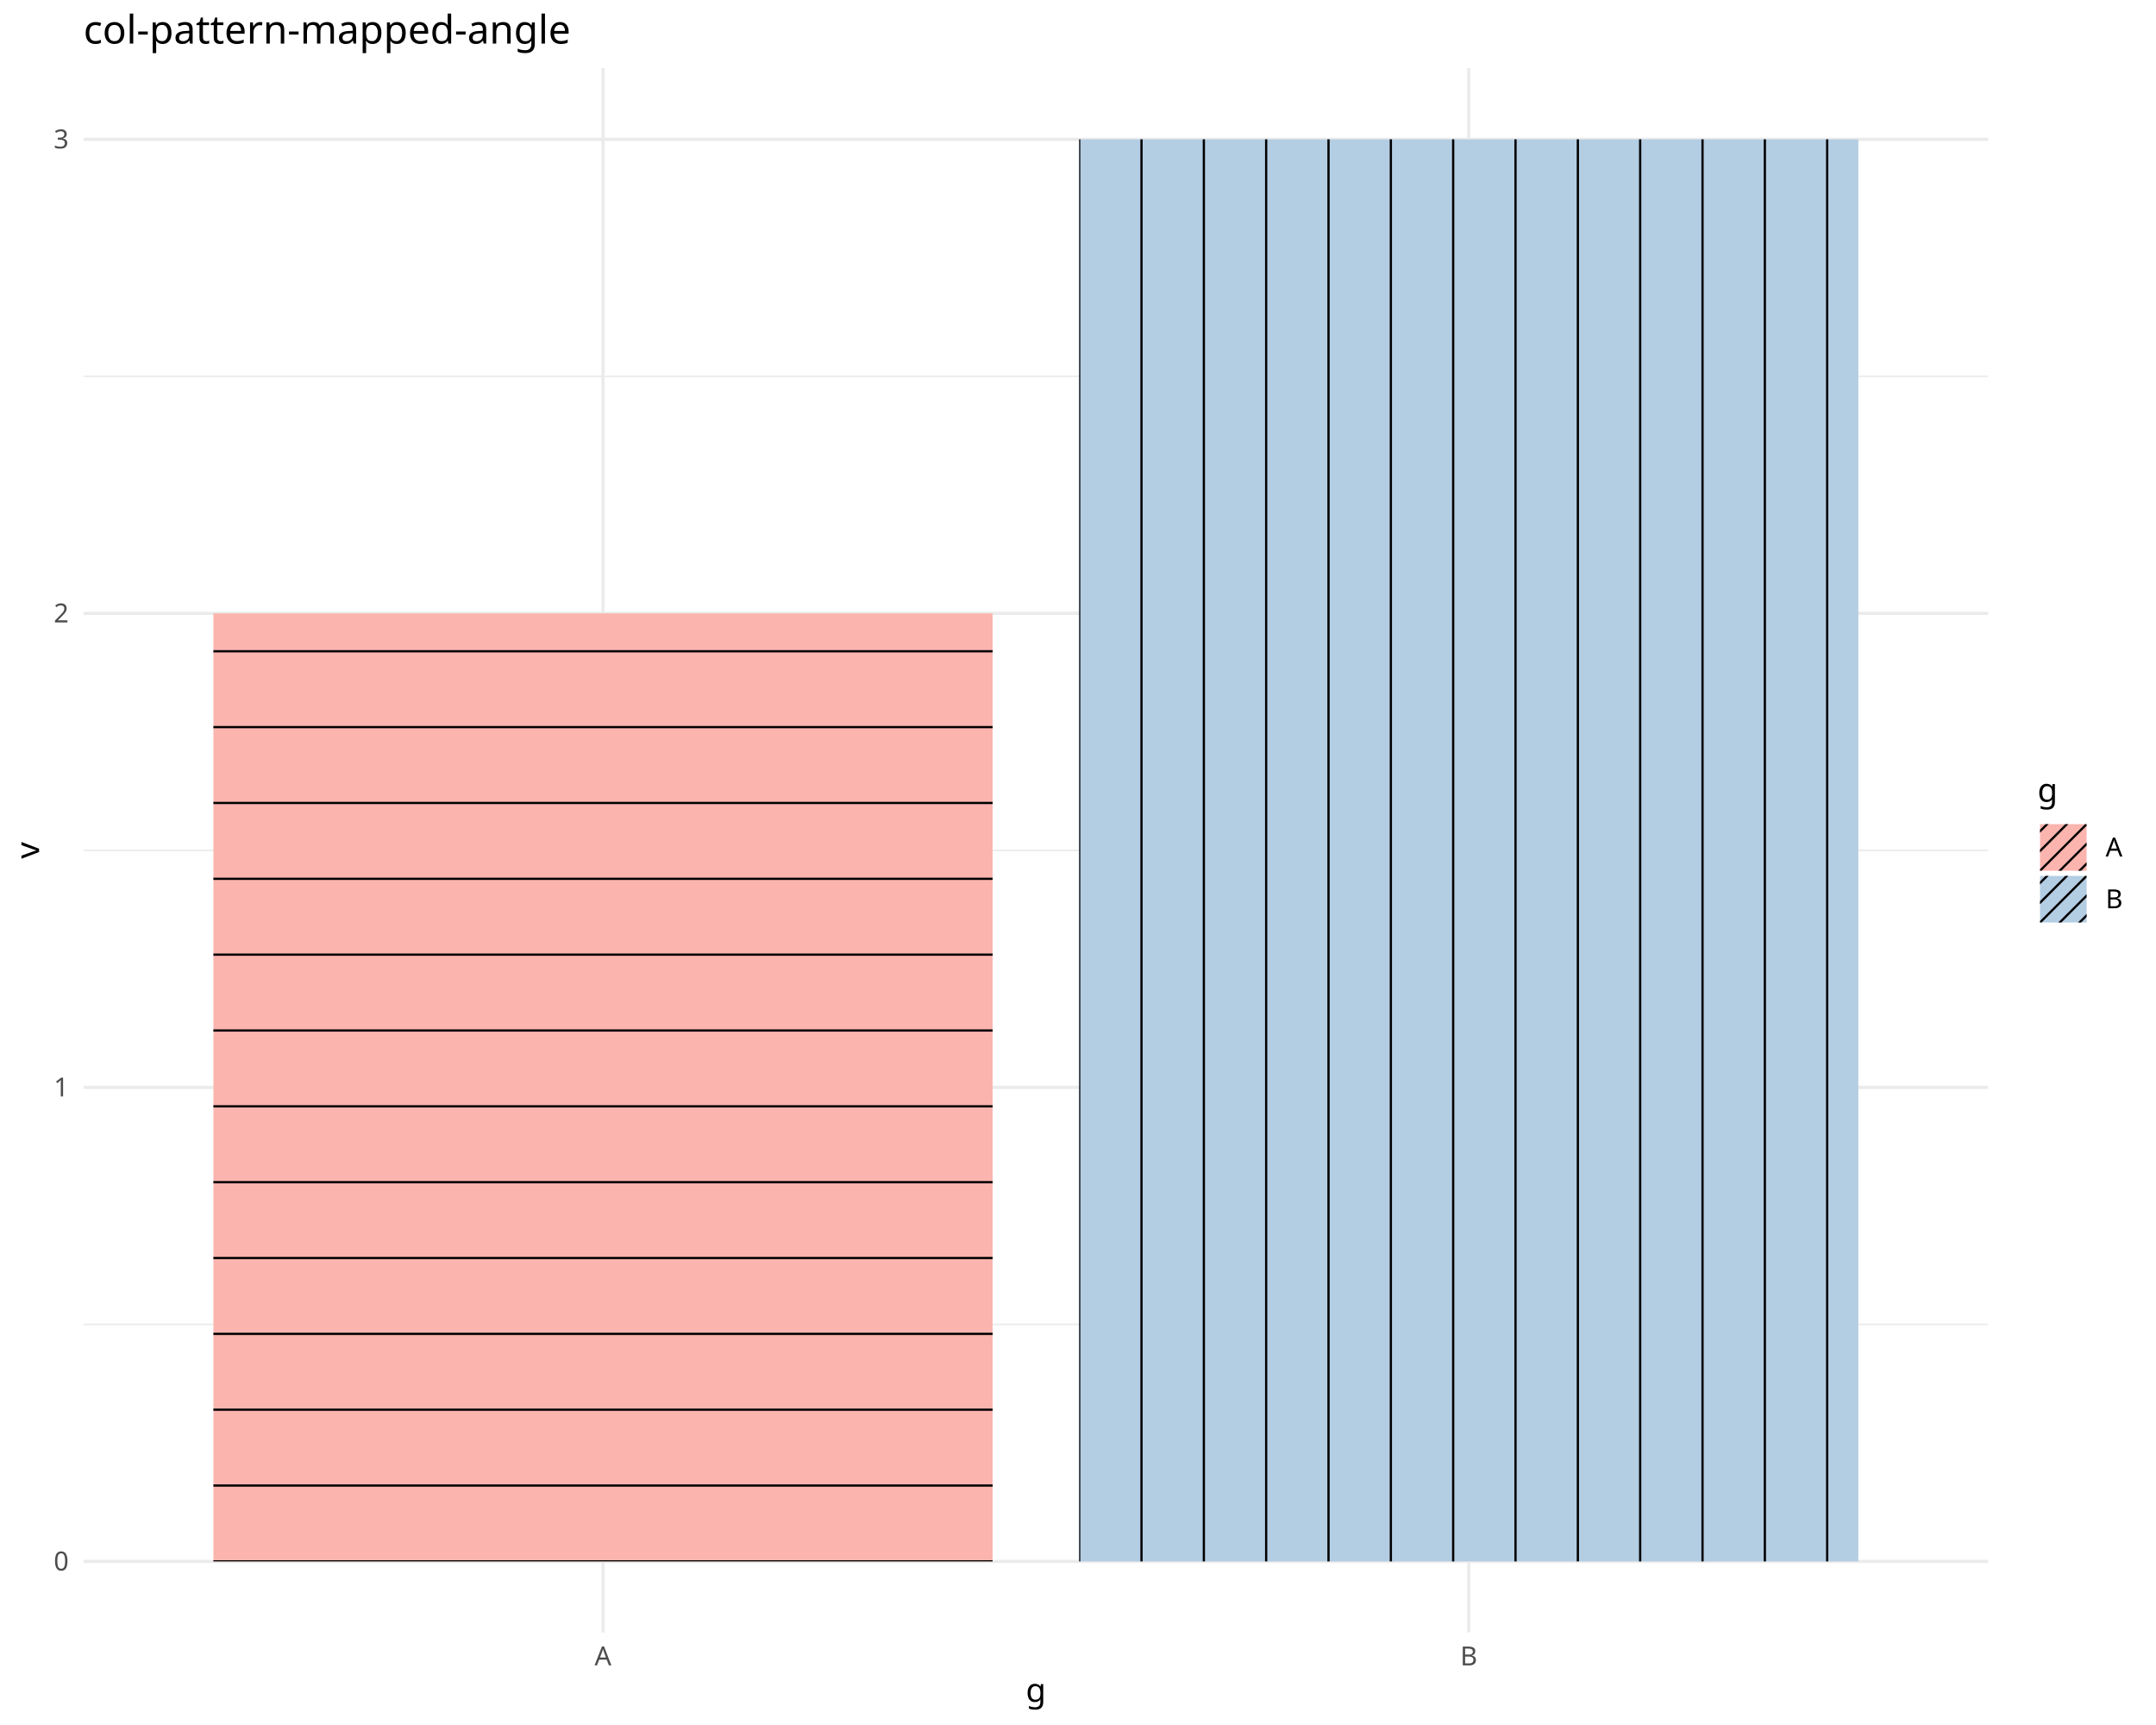
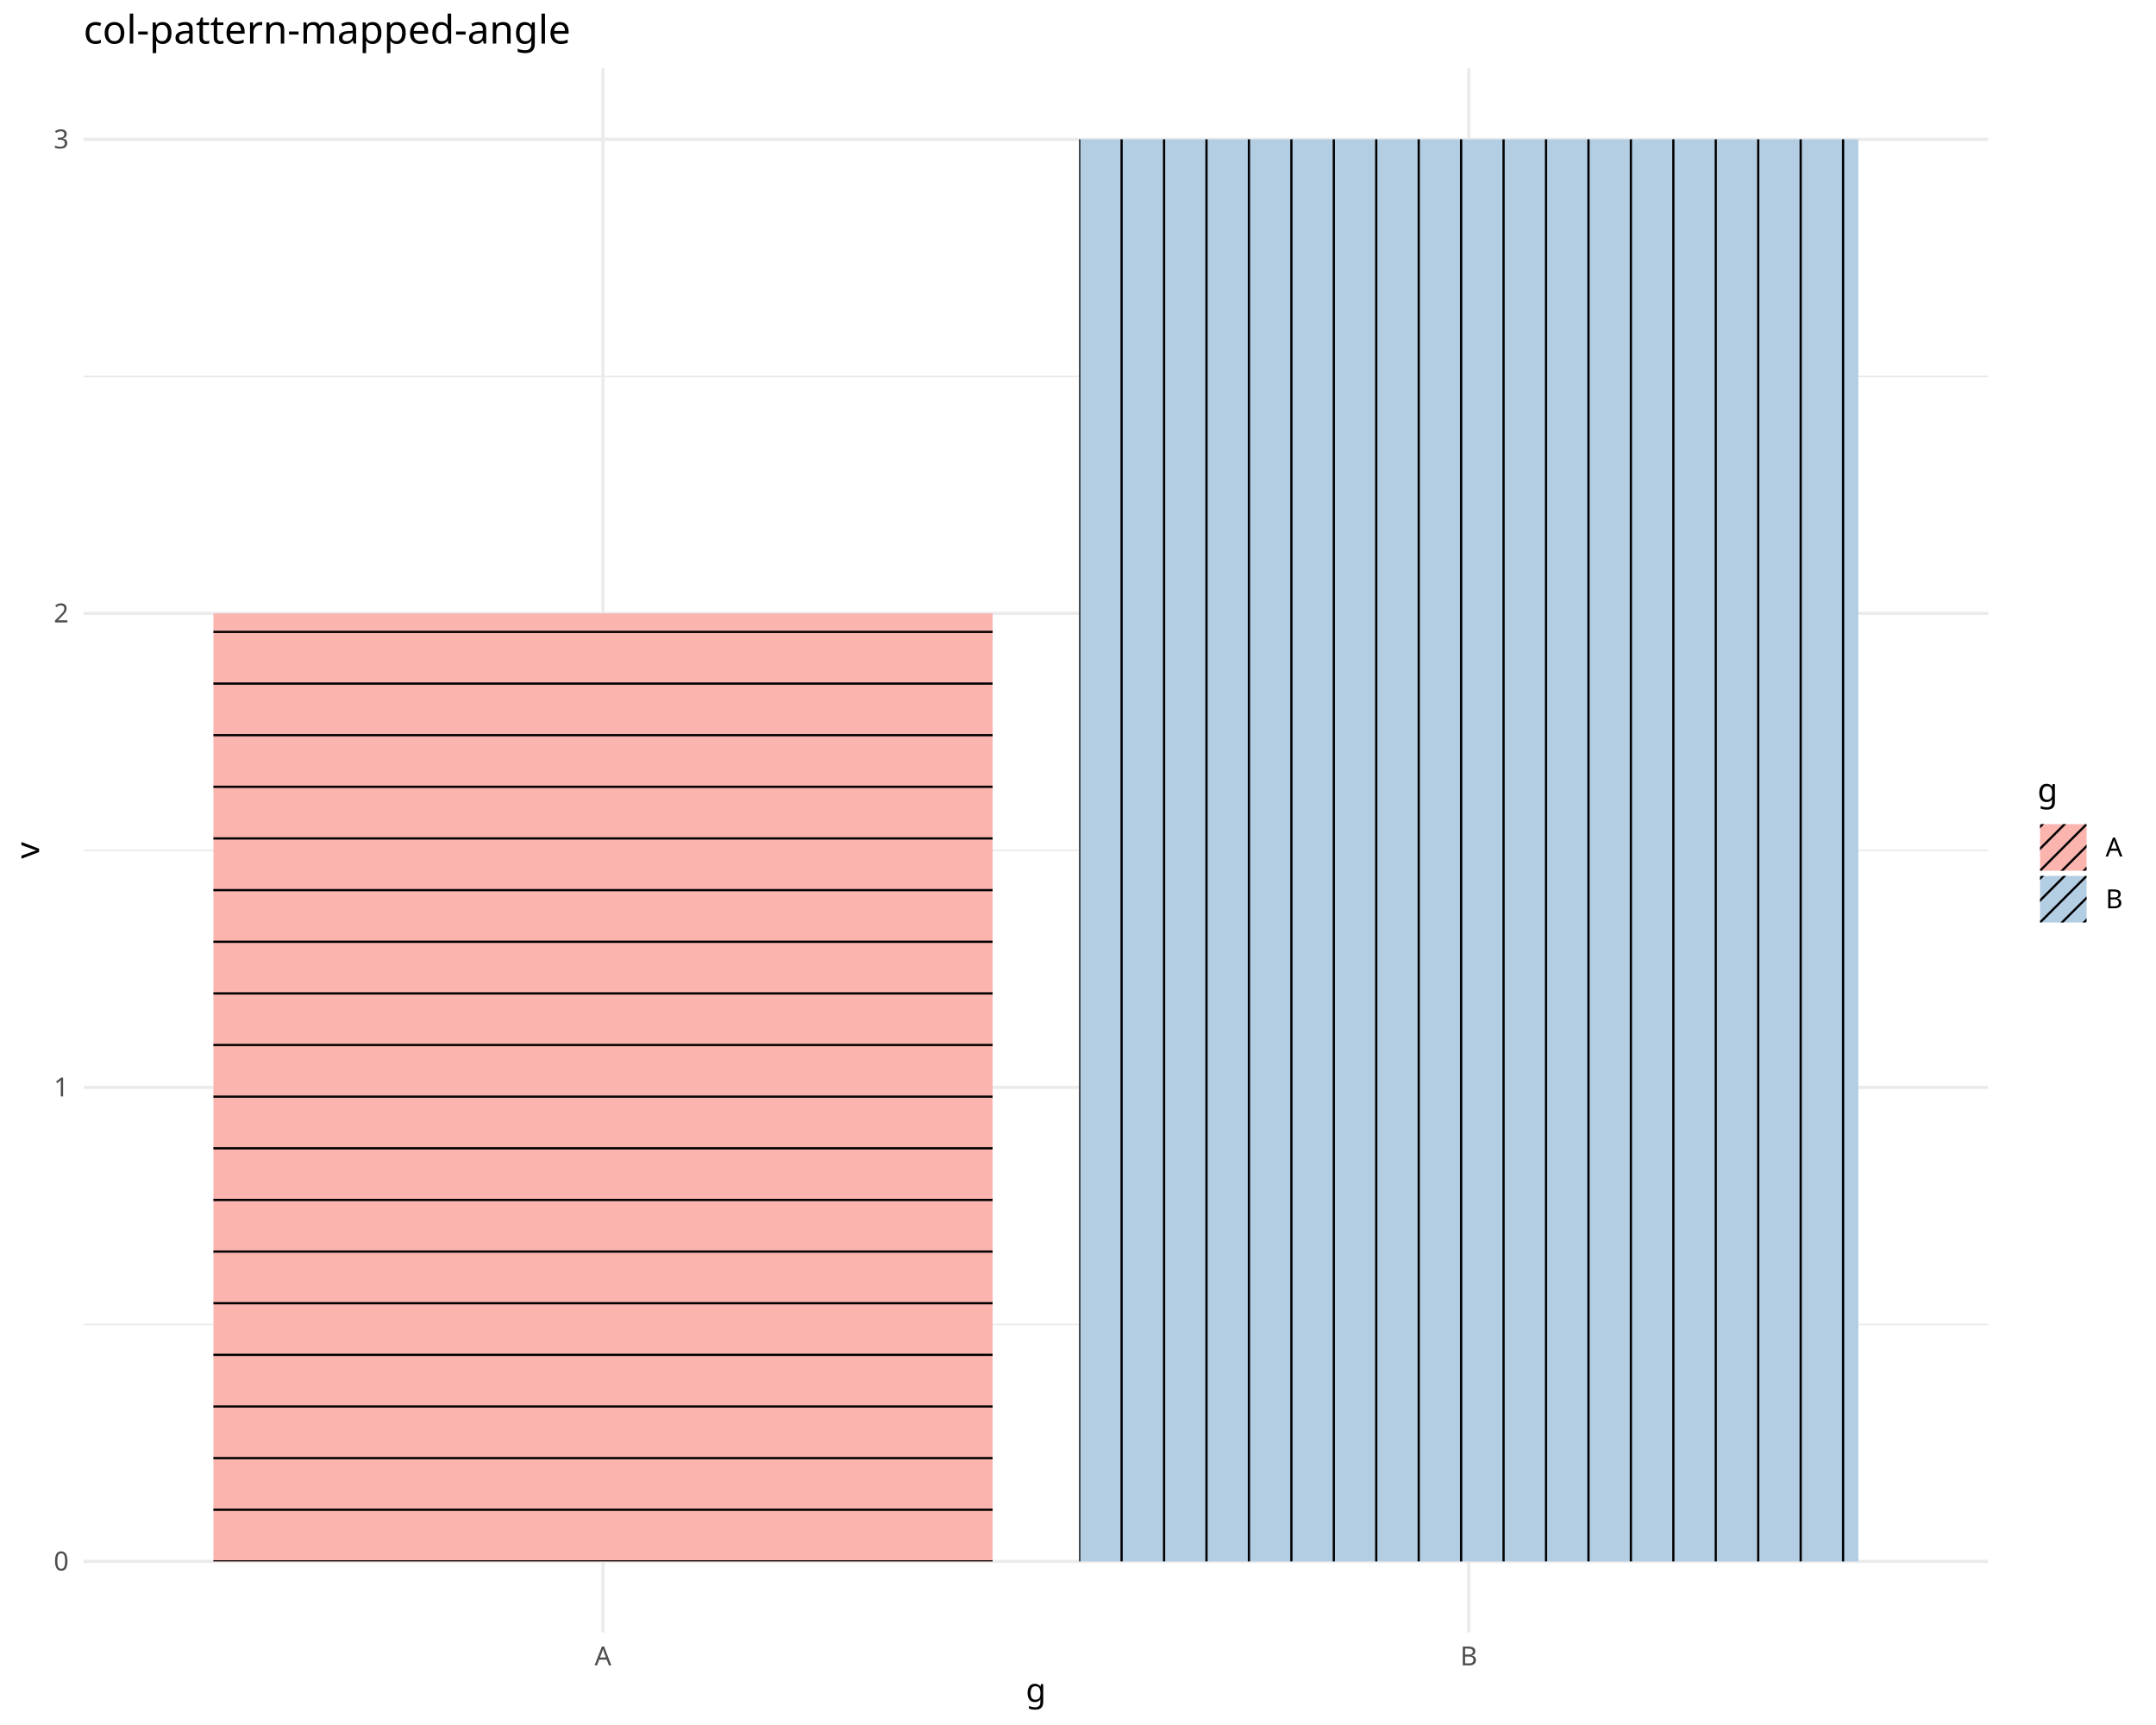
<svg xmlns="http://www.w3.org/2000/svg" class="svglite" data-engine-version="2.0" width="720.00pt" height="576.00pt" viewBox="0 0 720.00 576.00">
  <defs>
    <style type="text/css">
    .svglite line, .svglite polyline, .svglite polygon, .svglite path, .svglite rect, .svglite circle {
      fill: none;
      stroke: #000000;
      stroke-linecap: round;
      stroke-linejoin: round;
      stroke-miterlimit: 10.00;
    }
  </style>
  </defs>
  <rect width="100%" height="100%" style="stroke: none; fill: #FFFFFF;" />
  <defs>
    <clipPath id="cpMC4wMHw3MjAuMDB8MC4wMHw1NzYuMDA=">
      <rect x="0.00" y="0.00" width="720.00" height="576.00" />
    </clipPath>
  </defs>
  <g clip-path="url(#cpMC4wMHw3MjAuMDB8MC4wMHw1NzYuMDA=)">
    <rect x="0.00" y="0.00" width="720.00" height="576.00" style="stroke-width: 1.07; stroke: none; fill: #FFFFFF;" />
  </g>
  <defs>
    <clipPath id="cpMjcuOTB8NjYzLjk3fDIyLjc4fDU0NS4xMQ==">
      <rect x="27.90" y="22.78" width="636.07" height="522.33" />
    </clipPath>
  </defs>
  <g clip-path="url(#cpMjcuOTB8NjYzLjk3fDIyLjc4fDU0NS4xMQ==)">
    <polyline points="27.90,442.23 663.97,442.23 " style="stroke-width: 0.53; stroke: #EBEBEB; stroke-linecap: butt;" />
    <polyline points="27.90,283.95 663.97,283.95 " style="stroke-width: 0.53; stroke: #EBEBEB; stroke-linecap: butt;" />
    <polyline points="27.90,125.67 663.97,125.67 " style="stroke-width: 0.53; stroke: #EBEBEB; stroke-linecap: butt;" />
    <polyline points="27.90,521.37 663.97,521.37 " style="stroke-width: 1.07; stroke: #EBEBEB; stroke-linecap: butt;" />
    <polyline points="27.90,363.09 663.97,363.09 " style="stroke-width: 1.07; stroke: #EBEBEB; stroke-linecap: butt;" />
    <polyline points="27.90,204.81 663.97,204.81 " style="stroke-width: 1.07; stroke: #EBEBEB; stroke-linecap: butt;" />
    <polyline points="27.90,46.53 663.97,46.53 " style="stroke-width: 1.07; stroke: #EBEBEB; stroke-linecap: butt;" />
    <polyline points="201.37,545.11 201.37,22.78 " style="stroke-width: 1.07; stroke: #EBEBEB; stroke-linecap: butt;" />
    <polyline points="490.50,545.11 490.50,22.78 " style="stroke-width: 1.07; stroke: #EBEBEB; stroke-linecap: butt;" />
    <rect x="71.27" y="204.81" width="260.21" height="316.56" style="stroke-width: 1.07; stroke: none; fill: #FBB4AE;" />
    <rect x="360.39" y="46.53" width="260.21" height="474.84" style="stroke-width: 1.07; stroke: none; fill: #B3CDE3;" />
  </g>
  <defs>
    <clipPath id="cpNzEuMjd8MzMxLjQ4fDIwNC44MXw1MjEuMzc=">
      <rect x="71.27" y="204.81" width="260.21" height="316.56" />
    </clipPath>
  </defs>
  <g clip-path="url(#cpNzEuMjd8MzMxLjQ4fDIwNC44MXw1MjEuMzc=)">
-     <polyline points="-188.94,1027.87 591.69,1027.87 " style="stroke-width: 0.75;" />
-     <polyline points="-188.94,1002.55 591.69,1002.55 " style="stroke-width: 0.75;" />
-     <polyline points="-188.94,977.22 591.69,977.22 " style="stroke-width: 0.75;" />
-     <polyline points="-188.94,951.90 591.69,951.90 " style="stroke-width: 0.75;" />
-     <polyline points="-188.94,926.57 591.69,926.57 " style="stroke-width: 0.75;" />
-     <polyline points="-188.94,901.25 591.69,901.25 " style="stroke-width: 0.75;" />
-     <polyline points="-188.94,875.92 591.69,875.92 " style="stroke-width: 0.75;" />
-     <polyline points="-188.94,850.60 591.69,850.60 " style="stroke-width: 0.75;" />
-     <polyline points="-188.94,825.27 591.69,825.27 " style="stroke-width: 0.75;" />
-     <polyline points="-188.94,799.95 591.69,799.95 " style="stroke-width: 0.75;" />
-     <polyline points="-188.94,774.62 591.69,774.62 " style="stroke-width: 0.75;" />
-     <polyline points="-188.94,749.30 591.69,749.30 " style="stroke-width: 0.75;" />
-     <polyline points="-188.94,723.97 591.69,723.97 " style="stroke-width: 0.75;" />
-     <polyline points="-188.94,698.65 591.69,698.65 " style="stroke-width: 0.75;" />
-     <polyline points="-188.94,673.32 591.69,673.32 " style="stroke-width: 0.75;" />
-     <polyline points="-188.94,648.00 591.69,648.00 " style="stroke-width: 0.75;" />
-     <polyline points="-188.94,622.67 591.69,622.67 " style="stroke-width: 0.75;" />
-     <polyline points="-188.94,597.35 591.69,597.35 " style="stroke-width: 0.75;" />
-     <polyline points="-188.94,572.02 591.69,572.02 " style="stroke-width: 0.75;" />
-     <polyline points="-188.94,546.70 591.69,546.70 " style="stroke-width: 0.75;" />
+     <polyline points="-188.94,1004.16 591.69,1004.16 " style="stroke-width: 0.75;" />
+     <polyline points="-188.94,986.92 591.69,986.92 " style="stroke-width: 0.75;" />
+     <polyline points="-188.94,969.68 591.69,969.68 " style="stroke-width: 0.75;" />
+     <polyline points="-188.94,952.43 591.69,952.43 " style="stroke-width: 0.75;" />
+     <polyline points="-188.94,935.19 591.69,935.19 " style="stroke-width: 0.75;" />
+     <polyline points="-188.94,917.95 591.69,917.95 " style="stroke-width: 0.75;" />
+     <polyline points="-188.94,900.71 591.69,900.71 " style="stroke-width: 0.75;" />
+     <polyline points="-188.94,883.46 591.69,883.46 " style="stroke-width: 0.75;" />
+     <polyline points="-188.94,866.22 591.69,866.22 " style="stroke-width: 0.75;" />
+     <polyline points="-188.94,848.98 591.69,848.98 " style="stroke-width: 0.75;" />
+     <polyline points="-188.94,831.74 591.69,831.74 " style="stroke-width: 0.75;" />
+     <polyline points="-188.94,814.49 591.69,814.49 " style="stroke-width: 0.75;" />
+     <polyline points="-188.94,797.25 591.69,797.25 " style="stroke-width: 0.75;" />
+     <polyline points="-188.94,780.01 591.69,780.01 " style="stroke-width: 0.75;" />
+     <polyline points="-188.94,762.77 591.69,762.77 " style="stroke-width: 0.75;" />
+     <polyline points="-188.94,745.52 591.69,745.52 " style="stroke-width: 0.75;" />
+     <polyline points="-188.94,728.28 591.69,728.28 " style="stroke-width: 0.75;" />
+     <polyline points="-188.94,711.04 591.69,711.04 " style="stroke-width: 0.75;" />
+     <polyline points="-188.94,693.80 591.69,693.80 " style="stroke-width: 0.75;" />
+     <polyline points="-188.94,676.55 591.69,676.55 " style="stroke-width: 0.75;" />
+     <polyline points="-188.94,659.31 591.69,659.31 " style="stroke-width: 0.75;" />
+     <polyline points="-188.94,642.07 591.69,642.07 " style="stroke-width: 0.75;" />
+     <polyline points="-188.94,624.83 591.69,624.83 " style="stroke-width: 0.75;" />
+     <polyline points="-188.94,607.58 591.69,607.58 " style="stroke-width: 0.75;" />
+     <polyline points="-188.94,590.34 591.69,590.34 " style="stroke-width: 0.75;" />
+     <polyline points="-188.94,573.10 591.69,573.10 " style="stroke-width: 0.75;" />
+     <polyline points="-188.94,555.86 591.69,555.86 " style="stroke-width: 0.75;" />
+     <polyline points="-188.94,538.61 591.69,538.61 " style="stroke-width: 0.75;" />
    <polyline points="-188.94,521.37 591.69,521.37 " style="stroke-width: 0.75;" />
-     <polyline points="-188.94,496.05 591.69,496.05 " style="stroke-width: 0.75;" />
-     <polyline points="-188.94,470.72 591.69,470.72 " style="stroke-width: 0.75;" />
-     <polyline points="-188.94,445.40 591.69,445.40 " style="stroke-width: 0.75;" />
-     <polyline points="-188.94,420.07 591.69,420.07 " style="stroke-width: 0.75;" />
-     <polyline points="-188.94,394.75 591.69,394.75 " style="stroke-width: 0.75;" />
-     <polyline points="-188.94,369.42 591.69,369.42 " style="stroke-width: 0.75;" />
-     <polyline points="-188.94,344.09 591.69,344.09 " style="stroke-width: 0.75;" />
-     <polyline points="-188.94,318.77 591.69,318.77 " style="stroke-width: 0.75;" />
-     <polyline points="-188.94,293.44 591.69,293.44 " style="stroke-width: 0.75;" />
-     <polyline points="-188.94,268.12 591.69,268.12 " style="stroke-width: 0.75;" />
-     <polyline points="-188.94,242.79 591.69,242.79 " style="stroke-width: 0.75;" />
-     <polyline points="-188.94,217.47 591.69,217.47 " style="stroke-width: 0.75;" />
-     <polyline points="-188.94,192.14 591.69,192.14 " style="stroke-width: 0.75;" />
-     <polyline points="-188.94,166.82 591.69,166.82 " style="stroke-width: 0.75;" />
-     <polyline points="-188.94,141.49 591.69,141.49 " style="stroke-width: 0.75;" />
-     <polyline points="-188.94,116.17 591.69,116.17 " style="stroke-width: 0.75;" />
-     <polyline points="-188.94,90.84 591.69,90.84 " style="stroke-width: 0.75;" />
-     <polyline points="-188.94,65.52 591.69,65.52 " style="stroke-width: 0.75;" />
-     <polyline points="-188.94,40.19 591.69,40.19 " style="stroke-width: 0.75;" />
-     <polyline points="-188.94,14.87 591.69,14.87 " style="stroke-width: 0.75;" />
+     <polyline points="-188.94,504.13 591.69,504.13 " style="stroke-width: 0.75;" />
+     <polyline points="-188.94,486.89 591.69,486.89 " style="stroke-width: 0.75;" />
+     <polyline points="-188.94,469.64 591.69,469.64 " style="stroke-width: 0.75;" />
+     <polyline points="-188.94,452.40 591.69,452.40 " style="stroke-width: 0.75;" />
+     <polyline points="-188.94,435.16 591.69,435.16 " style="stroke-width: 0.75;" />
+     <polyline points="-188.94,417.91 591.69,417.91 " style="stroke-width: 0.75;" />
+     <polyline points="-188.94,400.67 591.69,400.67 " style="stroke-width: 0.75;" />
+     <polyline points="-188.94,383.43 591.69,383.43 " style="stroke-width: 0.75;" />
+     <polyline points="-188.94,366.19 591.69,366.19 " style="stroke-width: 0.75;" />
+     <polyline points="-188.94,348.94 591.69,348.94 " style="stroke-width: 0.75;" />
+     <polyline points="-188.94,331.70 591.69,331.70 " style="stroke-width: 0.75;" />
+     <polyline points="-188.94,314.46 591.69,314.46 " style="stroke-width: 0.75;" />
+     <polyline points="-188.94,297.22 591.69,297.22 " style="stroke-width: 0.75;" />
+     <polyline points="-188.94,279.97 591.69,279.97 " style="stroke-width: 0.75;" />
+     <polyline points="-188.94,262.73 591.69,262.73 " style="stroke-width: 0.75;" />
+     <polyline points="-188.94,245.49 591.69,245.49 " style="stroke-width: 0.75;" />
+     <polyline points="-188.94,228.25 591.69,228.25 " style="stroke-width: 0.75;" />
+     <polyline points="-188.94,211.00 591.69,211.00 " style="stroke-width: 0.75;" />
+     <polyline points="-188.94,193.76 591.69,193.76 " style="stroke-width: 0.75;" />
+     <polyline points="-188.94,176.52 591.69,176.52 " style="stroke-width: 0.75;" />
+     <polyline points="-188.94,159.28 591.69,159.28 " style="stroke-width: 0.75;" />
+     <polyline points="-188.94,142.03 591.69,142.03 " style="stroke-width: 0.75;" />
+     <polyline points="-188.94,124.79 591.69,124.79 " style="stroke-width: 0.75;" />
+     <polyline points="-188.94,107.55 591.69,107.55 " style="stroke-width: 0.75;" />
+     <polyline points="-188.94,90.31 591.69,90.31 " style="stroke-width: 0.75;" />
+     <polyline points="-188.94,73.06 591.69,73.06 " style="stroke-width: 0.75;" />
+     <polyline points="-188.94,55.82 591.69,55.82 " style="stroke-width: 0.75;" />
+     <polyline points="-188.94,38.58 591.69,38.58 " style="stroke-width: 0.75;" />
  </g>
  <g clip-path="url(#cpMjcuOTB8NjYzLjk3fDIyLjc4fDU0NS4xMQ==)">
</g>
  <defs>
    <clipPath id="cpMzYwLjM5fDYyMC42MHw0Ni41M3w1MjEuMzc=">
      <rect x="360.39" y="46.53" width="260.21" height="474.84" />
    </clipPath>
  </defs>
  <g clip-path="url(#cpMzYwLjM5fDYyMC42MHw0Ni41M3w1MjEuMzc=)">
-     <polyline points="776.73,996.21 776.73,-428.32 " style="stroke-width: 0.75;" />
-     <polyline points="755.91,996.21 755.91,-428.32 " style="stroke-width: 0.75;" />
-     <polyline points="735.10,996.21 735.10,-428.32 " style="stroke-width: 0.75;" />
-     <polyline points="714.28,996.21 714.28,-428.32 " style="stroke-width: 0.75;" />
-     <polyline points="693.46,996.21 693.46,-428.32 " style="stroke-width: 0.75;" />
-     <polyline points="672.65,996.21 672.65,-428.32 " style="stroke-width: 0.75;" />
-     <polyline points="651.83,996.21 651.83,-428.32 " style="stroke-width: 0.75;" />
-     <polyline points="631.01,996.21 631.01,-428.32 " style="stroke-width: 0.75;" />
-     <polyline points="610.19,996.21 610.19,-428.32 " style="stroke-width: 0.75;" />
-     <polyline points="589.38,996.21 589.38,-428.32 " style="stroke-width: 0.75;" />
-     <polyline points="568.56,996.21 568.56,-428.32 " style="stroke-width: 0.75;" />
-     <polyline points="547.74,996.21 547.74,-428.32 " style="stroke-width: 0.75;" />
-     <polyline points="526.93,996.21 526.93,-428.32 " style="stroke-width: 0.75;" />
-     <polyline points="506.11,996.21 506.11,-428.32 " style="stroke-width: 0.75;" />
-     <polyline points="485.29,996.21 485.29,-428.32 " style="stroke-width: 0.75;" />
-     <polyline points="464.48,996.21 464.48,-428.32 " style="stroke-width: 0.75;" />
-     <polyline points="443.66,996.21 443.66,-428.32 " style="stroke-width: 0.75;" />
-     <polyline points="422.84,996.21 422.84,-428.32 " style="stroke-width: 0.75;" />
-     <polyline points="402.03,996.21 402.03,-428.32 " style="stroke-width: 0.75;" />
-     <polyline points="381.21,996.21 381.21,-428.32 " style="stroke-width: 0.75;" />
+     <polyline points="757.24,996.21 757.24,-428.32 " style="stroke-width: 0.75;" />
+     <polyline points="743.07,996.21 743.07,-428.32 " style="stroke-width: 0.75;" />
+     <polyline points="728.90,996.21 728.90,-428.32 " style="stroke-width: 0.75;" />
+     <polyline points="714.72,996.21 714.72,-428.32 " style="stroke-width: 0.75;" />
+     <polyline points="700.55,996.21 700.55,-428.32 " style="stroke-width: 0.75;" />
+     <polyline points="686.38,996.21 686.38,-428.32 " style="stroke-width: 0.75;" />
+     <polyline points="672.20,996.21 672.20,-428.32 " style="stroke-width: 0.75;" />
+     <polyline points="658.03,996.21 658.03,-428.32 " style="stroke-width: 0.75;" />
+     <polyline points="643.86,996.21 643.86,-428.32 " style="stroke-width: 0.75;" />
+     <polyline points="629.68,996.21 629.68,-428.32 " style="stroke-width: 0.75;" />
+     <polyline points="615.51,996.21 615.51,-428.32 " style="stroke-width: 0.75;" />
+     <polyline points="601.34,996.21 601.34,-428.32 " style="stroke-width: 0.75;" />
+     <polyline points="587.16,996.21 587.16,-428.32 " style="stroke-width: 0.75;" />
+     <polyline points="572.99,996.21 572.99,-428.32 " style="stroke-width: 0.75;" />
+     <polyline points="558.82,996.21 558.82,-428.32 " style="stroke-width: 0.75;" />
+     <polyline points="544.64,996.21 544.64,-428.32 " style="stroke-width: 0.75;" />
+     <polyline points="530.47,996.21 530.47,-428.32 " style="stroke-width: 0.75;" />
+     <polyline points="516.30,996.21 516.30,-428.32 " style="stroke-width: 0.75;" />
+     <polyline points="502.12,996.21 502.12,-428.32 " style="stroke-width: 0.75;" />
+     <polyline points="487.95,996.21 487.95,-428.32 " style="stroke-width: 0.75;" />
+     <polyline points="473.78,996.21 473.78,-428.32 " style="stroke-width: 0.75;" />
+     <polyline points="459.60,996.21 459.60,-428.32 " style="stroke-width: 0.75;" />
+     <polyline points="445.43,996.21 445.43,-428.32 " style="stroke-width: 0.75;" />
+     <polyline points="431.26,996.21 431.26,-428.32 " style="stroke-width: 0.75;" />
+     <polyline points="417.08,996.21 417.08,-428.32 " style="stroke-width: 0.75;" />
+     <polyline points="402.91,996.21 402.91,-428.32 " style="stroke-width: 0.75;" />
+     <polyline points="388.74,996.21 388.74,-428.32 " style="stroke-width: 0.75;" />
+     <polyline points="374.56,996.21 374.56,-428.32 " style="stroke-width: 0.75;" />
    <polyline points="360.39,996.21 360.39,-428.32 " style="stroke-width: 0.75;" />
-     <polyline points="339.57,996.21 339.57,-428.32 " style="stroke-width: 0.75;" />
-     <polyline points="318.76,996.21 318.76,-428.32 " style="stroke-width: 0.75;" />
-     <polyline points="297.94,996.21 297.94,-428.32 " style="stroke-width: 0.75;" />
-     <polyline points="277.12,996.21 277.12,-428.32 " style="stroke-width: 0.75;" />
-     <polyline points="256.31,996.21 256.31,-428.32 " style="stroke-width: 0.75;" />
-     <polyline points="235.49,996.21 235.49,-428.32 " style="stroke-width: 0.75;" />
-     <polyline points="214.67,996.21 214.67,-428.32 " style="stroke-width: 0.75;" />
-     <polyline points="193.86,996.21 193.86,-428.32 " style="stroke-width: 0.75;" />
-     <polyline points="173.04,996.21 173.04,-428.32 " style="stroke-width: 0.75;" />
-     <polyline points="152.22,996.21 152.22,-428.32 " style="stroke-width: 0.75;" />
-     <polyline points="131.41,996.21 131.41,-428.32 " style="stroke-width: 0.75;" />
-     <polyline points="110.59,996.21 110.59,-428.32 " style="stroke-width: 0.75;" />
-     <polyline points="89.77,996.21 89.77,-428.32 " style="stroke-width: 0.75;" />
-     <polyline points="68.95,996.21 68.95,-428.32 " style="stroke-width: 0.75;" />
-     <polyline points="48.14,996.21 48.14,-428.32 " style="stroke-width: 0.75;" />
-     <polyline points="27.32,996.21 27.32,-428.32 " style="stroke-width: 0.75;" />
-     <polyline points="6.50,996.21 6.50,-428.32 " style="stroke-width: 0.75;" />
-     <polyline points="-14.31,996.21 -14.31,-428.32 " style="stroke-width: 0.75;" />
-     <polyline points="-35.13,996.21 -35.13,-428.32 " style="stroke-width: 0.75;" />
-     <polyline points="-55.95,996.21 -55.95,-428.32 " style="stroke-width: 0.75;" />
+     <polyline points="346.22,996.21 346.22,-428.32 " style="stroke-width: 0.75;" />
+     <polyline points="332.05,996.21 332.05,-428.32 " style="stroke-width: 0.75;" />
+     <polyline points="317.87,996.21 317.87,-428.32 " style="stroke-width: 0.75;" />
+     <polyline points="303.70,996.21 303.70,-428.32 " style="stroke-width: 0.75;" />
+     <polyline points="289.53,996.21 289.53,-428.32 " style="stroke-width: 0.75;" />
+     <polyline points="275.35,996.21 275.35,-428.32 " style="stroke-width: 0.75;" />
+     <polyline points="261.18,996.21 261.18,-428.32 " style="stroke-width: 0.75;" />
+     <polyline points="247.01,996.21 247.01,-428.32 " style="stroke-width: 0.75;" />
+     <polyline points="232.83,996.21 232.83,-428.32 " style="stroke-width: 0.75;" />
+     <polyline points="218.66,996.21 218.66,-428.32 " style="stroke-width: 0.75;" />
+     <polyline points="204.49,996.21 204.49,-428.32 " style="stroke-width: 0.75;" />
+     <polyline points="190.31,996.21 190.31,-428.32 " style="stroke-width: 0.75;" />
+     <polyline points="176.14,996.21 176.14,-428.32 " style="stroke-width: 0.75;" />
+     <polyline points="161.97,996.21 161.97,-428.32 " style="stroke-width: 0.75;" />
+     <polyline points="147.79,996.21 147.79,-428.32 " style="stroke-width: 0.75;" />
+     <polyline points="133.62,996.21 133.62,-428.32 " style="stroke-width: 0.75;" />
+     <polyline points="119.45,996.21 119.45,-428.32 " style="stroke-width: 0.75;" />
+     <polyline points="105.27,996.21 105.27,-428.32 " style="stroke-width: 0.75;" />
+     <polyline points="91.10,996.21 91.10,-428.32 " style="stroke-width: 0.75;" />
+     <polyline points="76.93,996.21 76.93,-428.32 " style="stroke-width: 0.75;" />
+     <polyline points="62.75,996.21 62.75,-428.32 " style="stroke-width: 0.75;" />
+     <polyline points="48.58,996.21 48.58,-428.32 " style="stroke-width: 0.75;" />
+     <polyline points="34.41,996.21 34.41,-428.32 " style="stroke-width: 0.75;" />
+     <polyline points="20.23,996.21 20.23,-428.32 " style="stroke-width: 0.75;" />
+     <polyline points="6.06,996.21 6.06,-428.32 " style="stroke-width: 0.75;" />
+     <polyline points="-8.11,996.21 -8.11,-428.32 " style="stroke-width: 0.75;" />
+     <polyline points="-22.29,996.21 -22.29,-428.32 " style="stroke-width: 0.75;" />
+     <polyline points="-36.46,996.21 -36.46,-428.32 " style="stroke-width: 0.75;" />
  </g>
  <g clip-path="url(#cpMjcuOTB8NjYzLjk3fDIyLjc4fDU0NS4xMQ==)">
</g>
  <g clip-path="url(#cpMC4wMHw3MjAuMDB8MC4wMHw1NzYuMDA=)">
    <text x="22.97" y="524.40" text-anchor="end" style="font-size: 8.80px; fill: #4D4D4D; font-family: sans;" textLength="4.89px" lengthAdjust="spacingAndGlyphs">0</text>
    <text x="22.97" y="366.12" text-anchor="end" style="font-size: 8.80px; fill: #4D4D4D; font-family: sans;" textLength="4.89px" lengthAdjust="spacingAndGlyphs">1</text>
    <text x="22.97" y="207.84" text-anchor="end" style="font-size: 8.80px; fill: #4D4D4D; font-family: sans;" textLength="4.89px" lengthAdjust="spacingAndGlyphs">2</text>
    <text x="22.97" y="49.55" text-anchor="end" style="font-size: 8.80px; fill: #4D4D4D; font-family: sans;" textLength="4.89px" lengthAdjust="spacingAndGlyphs">3</text>
    <text x="201.37" y="556.10" text-anchor="middle" style="font-size: 8.80px; fill: #4D4D4D; font-family: sans;" textLength="5.87px" lengthAdjust="spacingAndGlyphs">A</text>
    <text x="490.50" y="556.10" text-anchor="middle" style="font-size: 8.80px; fill: #4D4D4D; font-family: sans;" textLength="5.87px" lengthAdjust="spacingAndGlyphs">B</text>
    <text x="345.94" y="568.24" text-anchor="middle" style="font-size: 11.00px; font-family: sans;" textLength="6.12px" lengthAdjust="spacingAndGlyphs">g</text>
    <text transform="translate(13.05,283.95) rotate(-90)" text-anchor="middle" style="font-size: 11.00px; font-family: sans;" textLength="5.50px" lengthAdjust="spacingAndGlyphs">v</text>
    <text x="680.41" y="267.71" style="font-size: 11.00px; font-family: sans;" textLength="6.12px" lengthAdjust="spacingAndGlyphs">g</text>
    <rect x="681.27" y="275.20" width="15.55" height="15.55" style="stroke-width: 0.75; stroke: none; fill: #FBB4AE;" />
  </g>
  <defs>
    <clipPath id="cpNjgxLjI3fDY5Ni44M3wyNzUuMjB8MjkwLjc1">
      <rect x="681.27" y="275.20" width="15.55" height="15.55" />
    </clipPath>
  </defs>
  <g clip-path="url(#cpNjgxLjI3fDY5Ni44M3wyNzUuMjB8MjkwLjc1)">
-     <polyline points="665.72,352.49 758.57,259.65 " style="stroke-width: 0.75;" />
-     <polyline points="665.72,345.89 751.97,259.65 " style="stroke-width: 0.75;" />
-     <polyline points="665.72,339.29 745.37,259.65 " style="stroke-width: 0.75;" />
-     <polyline points="665.72,332.70 738.77,259.65 " style="stroke-width: 0.75;" />
-     <polyline points="665.72,326.10 732.17,259.65 " style="stroke-width: 0.75;" />
-     <polyline points="665.72,319.50 725.57,259.65 " style="stroke-width: 0.75;" />
-     <polyline points="665.72,312.90 718.98,259.65 " style="stroke-width: 0.75;" />
+     <polyline points="665.72,357.62 763.70,259.65 " style="stroke-width: 0.75;" />
+     <polyline points="665.72,350.29 756.37,259.65 " style="stroke-width: 0.75;" />
+     <polyline points="665.72,342.96 749.03,259.65 " style="stroke-width: 0.75;" />
+     <polyline points="665.72,335.63 741.70,259.65 " style="stroke-width: 0.75;" />
+     <polyline points="665.72,328.30 734.37,259.65 " style="stroke-width: 0.75;" />
+     <polyline points="665.72,320.97 727.04,259.65 " style="stroke-width: 0.75;" />
+     <polyline points="665.72,313.63 719.71,259.65 " style="stroke-width: 0.75;" />
    <polyline points="665.72,306.30 712.38,259.65 " style="stroke-width: 0.75;" />
-     <polyline points="659.12,306.30 712.38,253.05 " style="stroke-width: 0.75;" />
-     <polyline points="652.53,306.30 712.38,246.45 " style="stroke-width: 0.75;" />
-     <polyline points="645.93,306.30 712.38,239.85 " style="stroke-width: 0.75;" />
-     <polyline points="639.33,306.30 712.38,233.25 " style="stroke-width: 0.75;" />
-     <polyline points="632.73,306.30 712.38,226.66 " style="stroke-width: 0.75;" />
-     <polyline points="626.13,306.30 712.38,220.06 " style="stroke-width: 0.75;" />
-     <polyline points="619.54,306.30 712.38,213.46 " style="stroke-width: 0.75;" />
+     <polyline points="658.39,306.30 712.38,252.32 " style="stroke-width: 0.75;" />
+     <polyline points="651.06,306.30 712.38,244.98 " style="stroke-width: 0.75;" />
+     <polyline points="643.73,306.30 712.38,237.65 " style="stroke-width: 0.75;" />
+     <polyline points="636.40,306.30 712.38,230.32 " style="stroke-width: 0.75;" />
+     <polyline points="629.07,306.30 712.38,222.99 " style="stroke-width: 0.75;" />
+     <polyline points="621.73,306.30 712.38,215.66 " style="stroke-width: 0.75;" />
+     <polyline points="614.40,306.30 712.38,208.33 " style="stroke-width: 0.75;" />
  </g>
  <g clip-path="url(#cpMC4wMHw3MjAuMDB8MC4wMHw1NzYuMDA=)">
    <rect x="681.27" y="292.48" width="15.55" height="15.55" style="stroke-width: 0.75; stroke: none; fill: #B3CDE3;" />
  </g>
  <defs>
    <clipPath id="cpNjgxLjI3fDY5Ni44M3wyOTIuNDh8MzA4LjAz">
      <rect x="681.27" y="292.48" width="15.55" height="15.55" />
    </clipPath>
  </defs>
  <g clip-path="url(#cpNjgxLjI3fDY5Ni44M3wyOTIuNDh8MzA4LjAz)">
-     <polyline points="665.72,369.77 758.57,276.93 " style="stroke-width: 0.75;" />
-     <polyline points="665.72,363.17 751.97,276.93 " style="stroke-width: 0.75;" />
-     <polyline points="665.72,356.57 745.37,276.93 " style="stroke-width: 0.75;" />
-     <polyline points="665.72,349.98 738.77,276.93 " style="stroke-width: 0.75;" />
-     <polyline points="665.72,343.38 732.17,276.93 " style="stroke-width: 0.75;" />
-     <polyline points="665.72,336.78 725.57,276.93 " style="stroke-width: 0.75;" />
-     <polyline points="665.72,330.18 718.98,276.93 " style="stroke-width: 0.75;" />
+     <polyline points="665.72,374.90 763.70,276.93 " style="stroke-width: 0.75;" />
+     <polyline points="665.72,367.57 756.37,276.93 " style="stroke-width: 0.75;" />
+     <polyline points="665.72,360.24 749.03,276.93 " style="stroke-width: 0.75;" />
+     <polyline points="665.72,352.91 741.70,276.93 " style="stroke-width: 0.75;" />
+     <polyline points="665.72,345.58 734.37,276.93 " style="stroke-width: 0.75;" />
+     <polyline points="665.72,338.25 727.04,276.93 " style="stroke-width: 0.75;" />
+     <polyline points="665.72,330.91 719.71,276.93 " style="stroke-width: 0.75;" />
    <polyline points="665.72,323.58 712.38,276.93 " style="stroke-width: 0.75;" />
-     <polyline points="659.12,323.58 712.38,270.33 " style="stroke-width: 0.75;" />
-     <polyline points="652.53,323.58 712.38,263.73 " style="stroke-width: 0.75;" />
-     <polyline points="645.93,323.58 712.38,257.13 " style="stroke-width: 0.75;" />
-     <polyline points="639.33,323.58 712.38,250.53 " style="stroke-width: 0.75;" />
-     <polyline points="632.73,323.58 712.38,243.94 " style="stroke-width: 0.75;" />
-     <polyline points="626.13,323.58 712.38,237.34 " style="stroke-width: 0.75;" />
-     <polyline points="619.54,323.58 712.38,230.74 " style="stroke-width: 0.75;" />
+     <polyline points="658.39,323.58 712.38,269.60 " style="stroke-width: 0.75;" />
+     <polyline points="651.06,323.58 712.38,262.26 " style="stroke-width: 0.75;" />
+     <polyline points="643.73,323.58 712.38,254.93 " style="stroke-width: 0.75;" />
+     <polyline points="636.40,323.58 712.38,247.60 " style="stroke-width: 0.75;" />
+     <polyline points="629.07,323.58 712.38,240.27 " style="stroke-width: 0.75;" />
+     <polyline points="621.73,323.58 712.38,232.94 " style="stroke-width: 0.75;" />
+     <polyline points="614.40,323.58 712.38,225.61 " style="stroke-width: 0.75;" />
  </g>
  <g clip-path="url(#cpMC4wMHw3MjAuMDB8MC4wMHw1NzYuMDA=)">
    <text x="703.17" y="286.00" style="font-size: 8.80px; font-family: sans;" textLength="5.87px" lengthAdjust="spacingAndGlyphs">A</text>
    <text x="703.17" y="303.28" style="font-size: 8.80px; font-family: sans;" textLength="5.87px" lengthAdjust="spacingAndGlyphs">B</text>
    <text x="27.90" y="14.56" style="font-size: 13.20px; font-family: sans;" textLength="151.17px" lengthAdjust="spacingAndGlyphs">col-pattern-mapped-angle</text>
  </g>
</svg>
